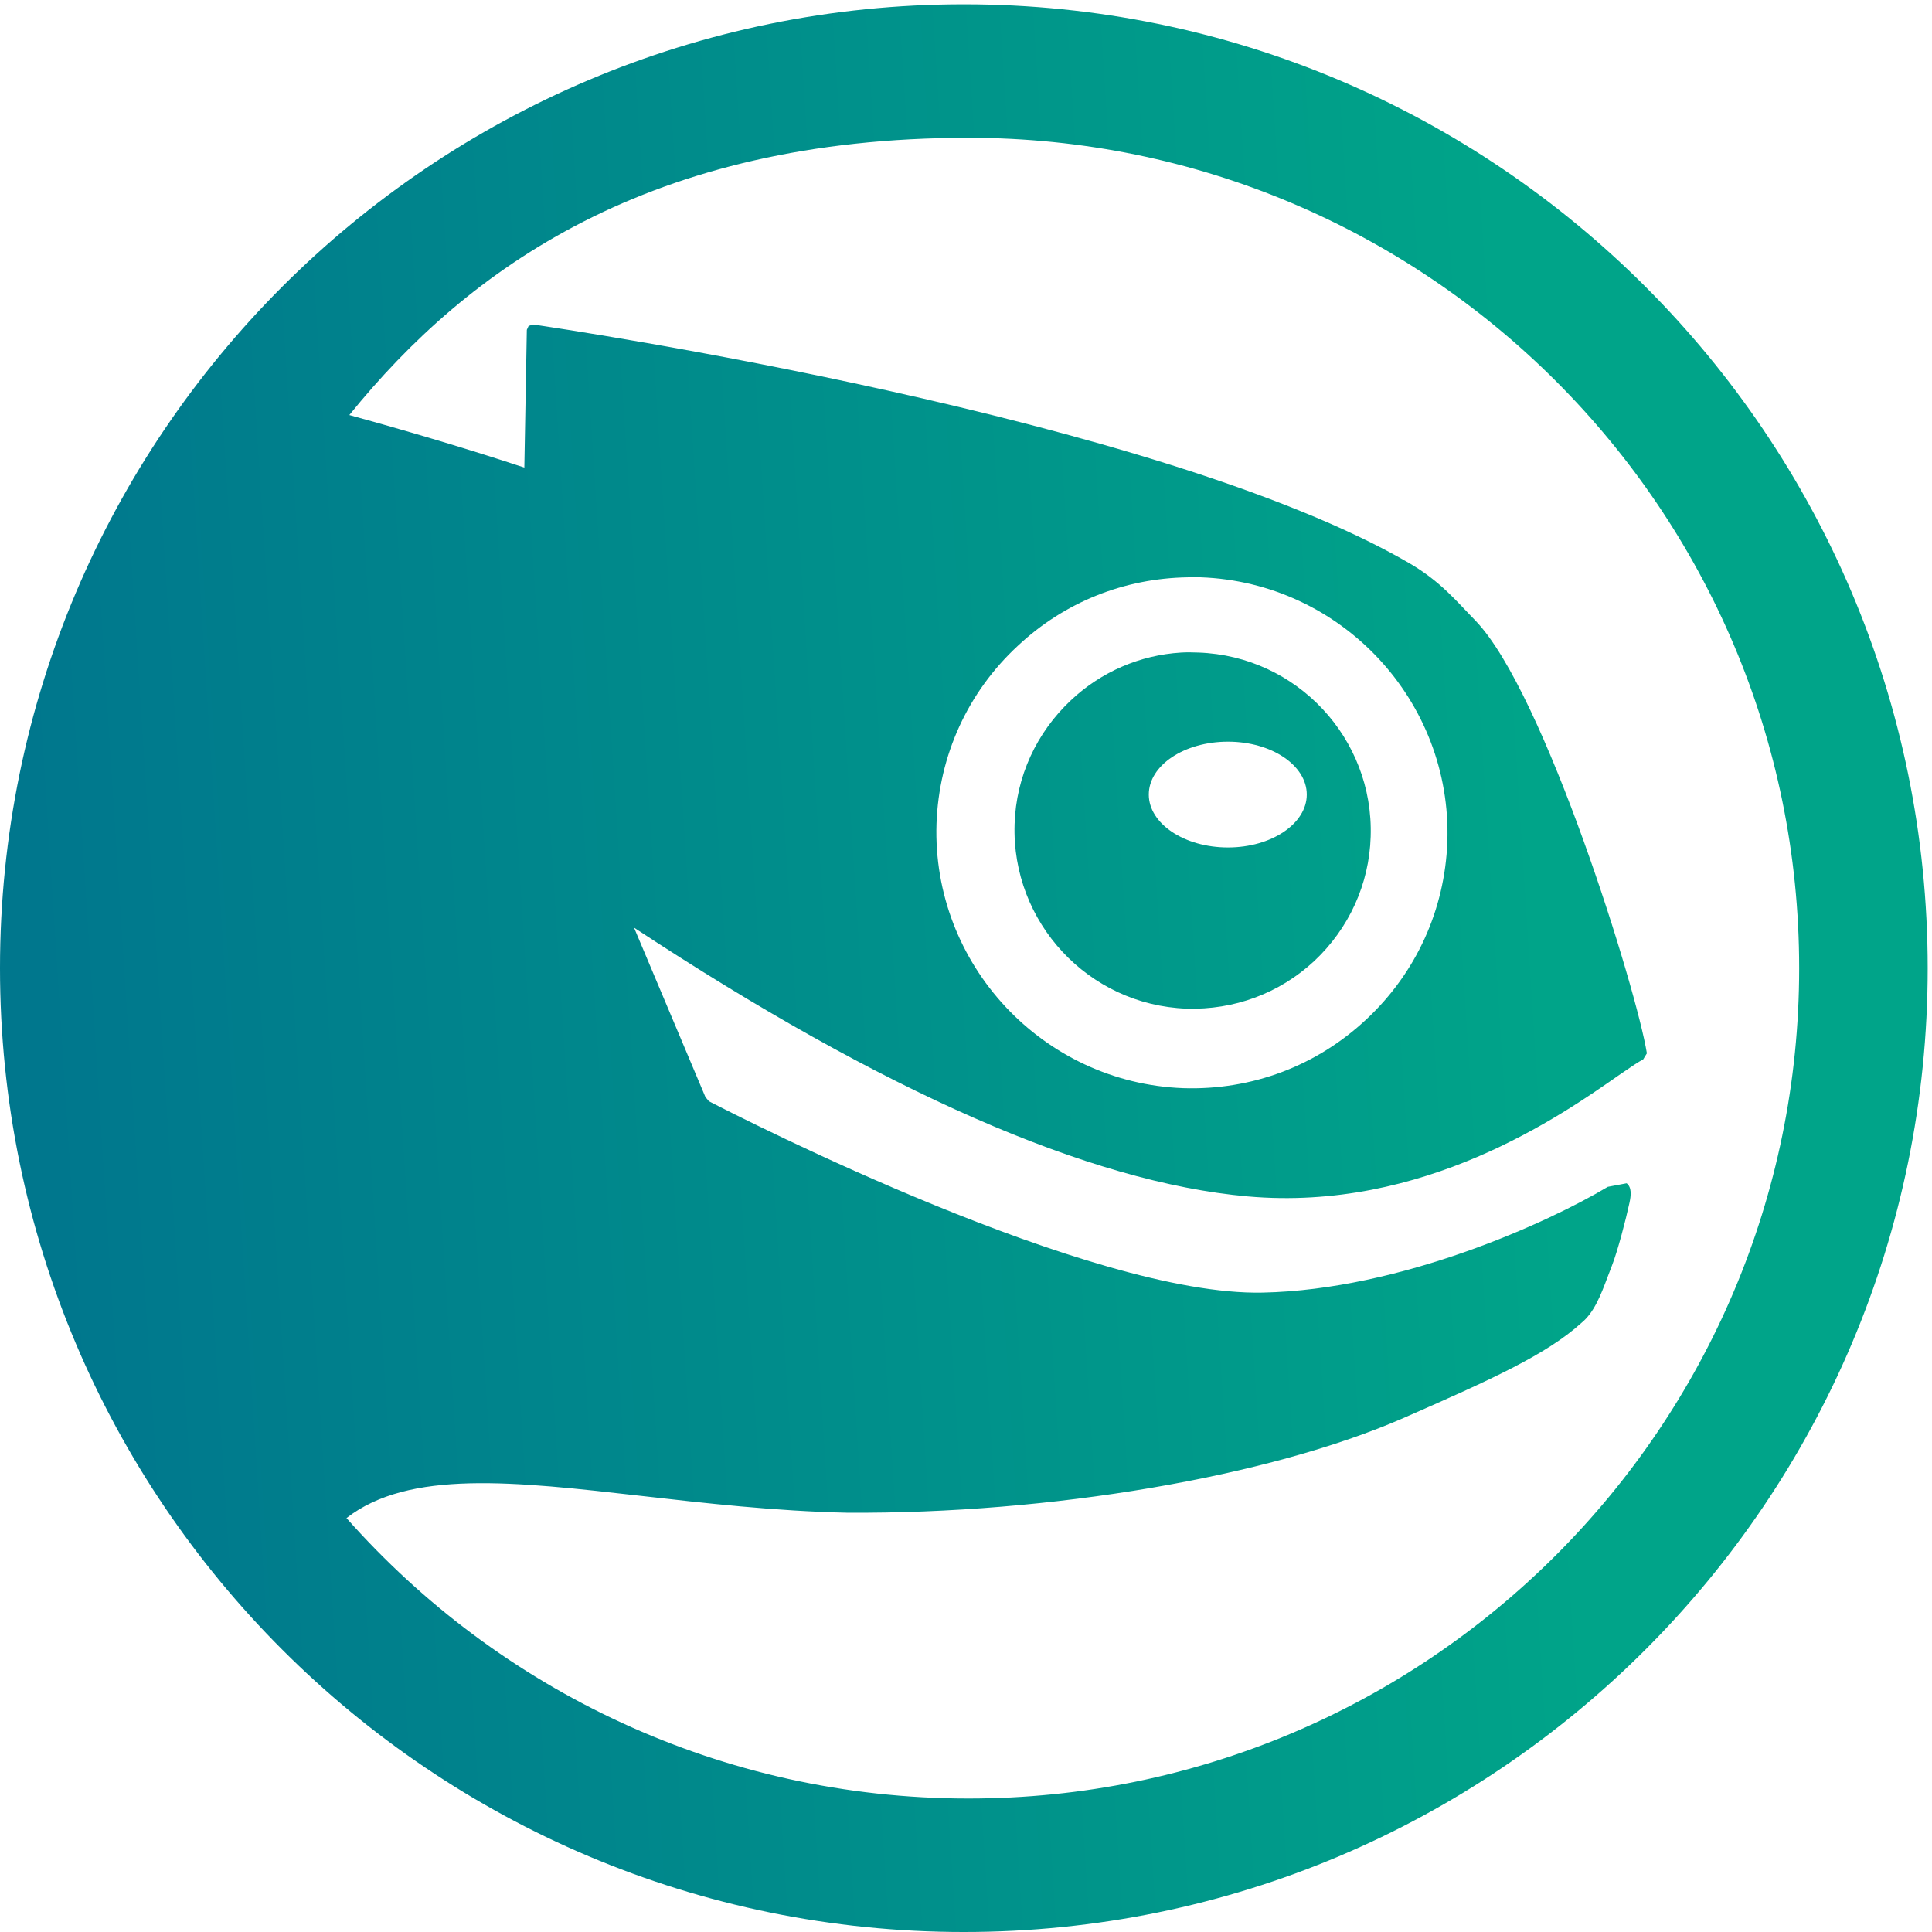
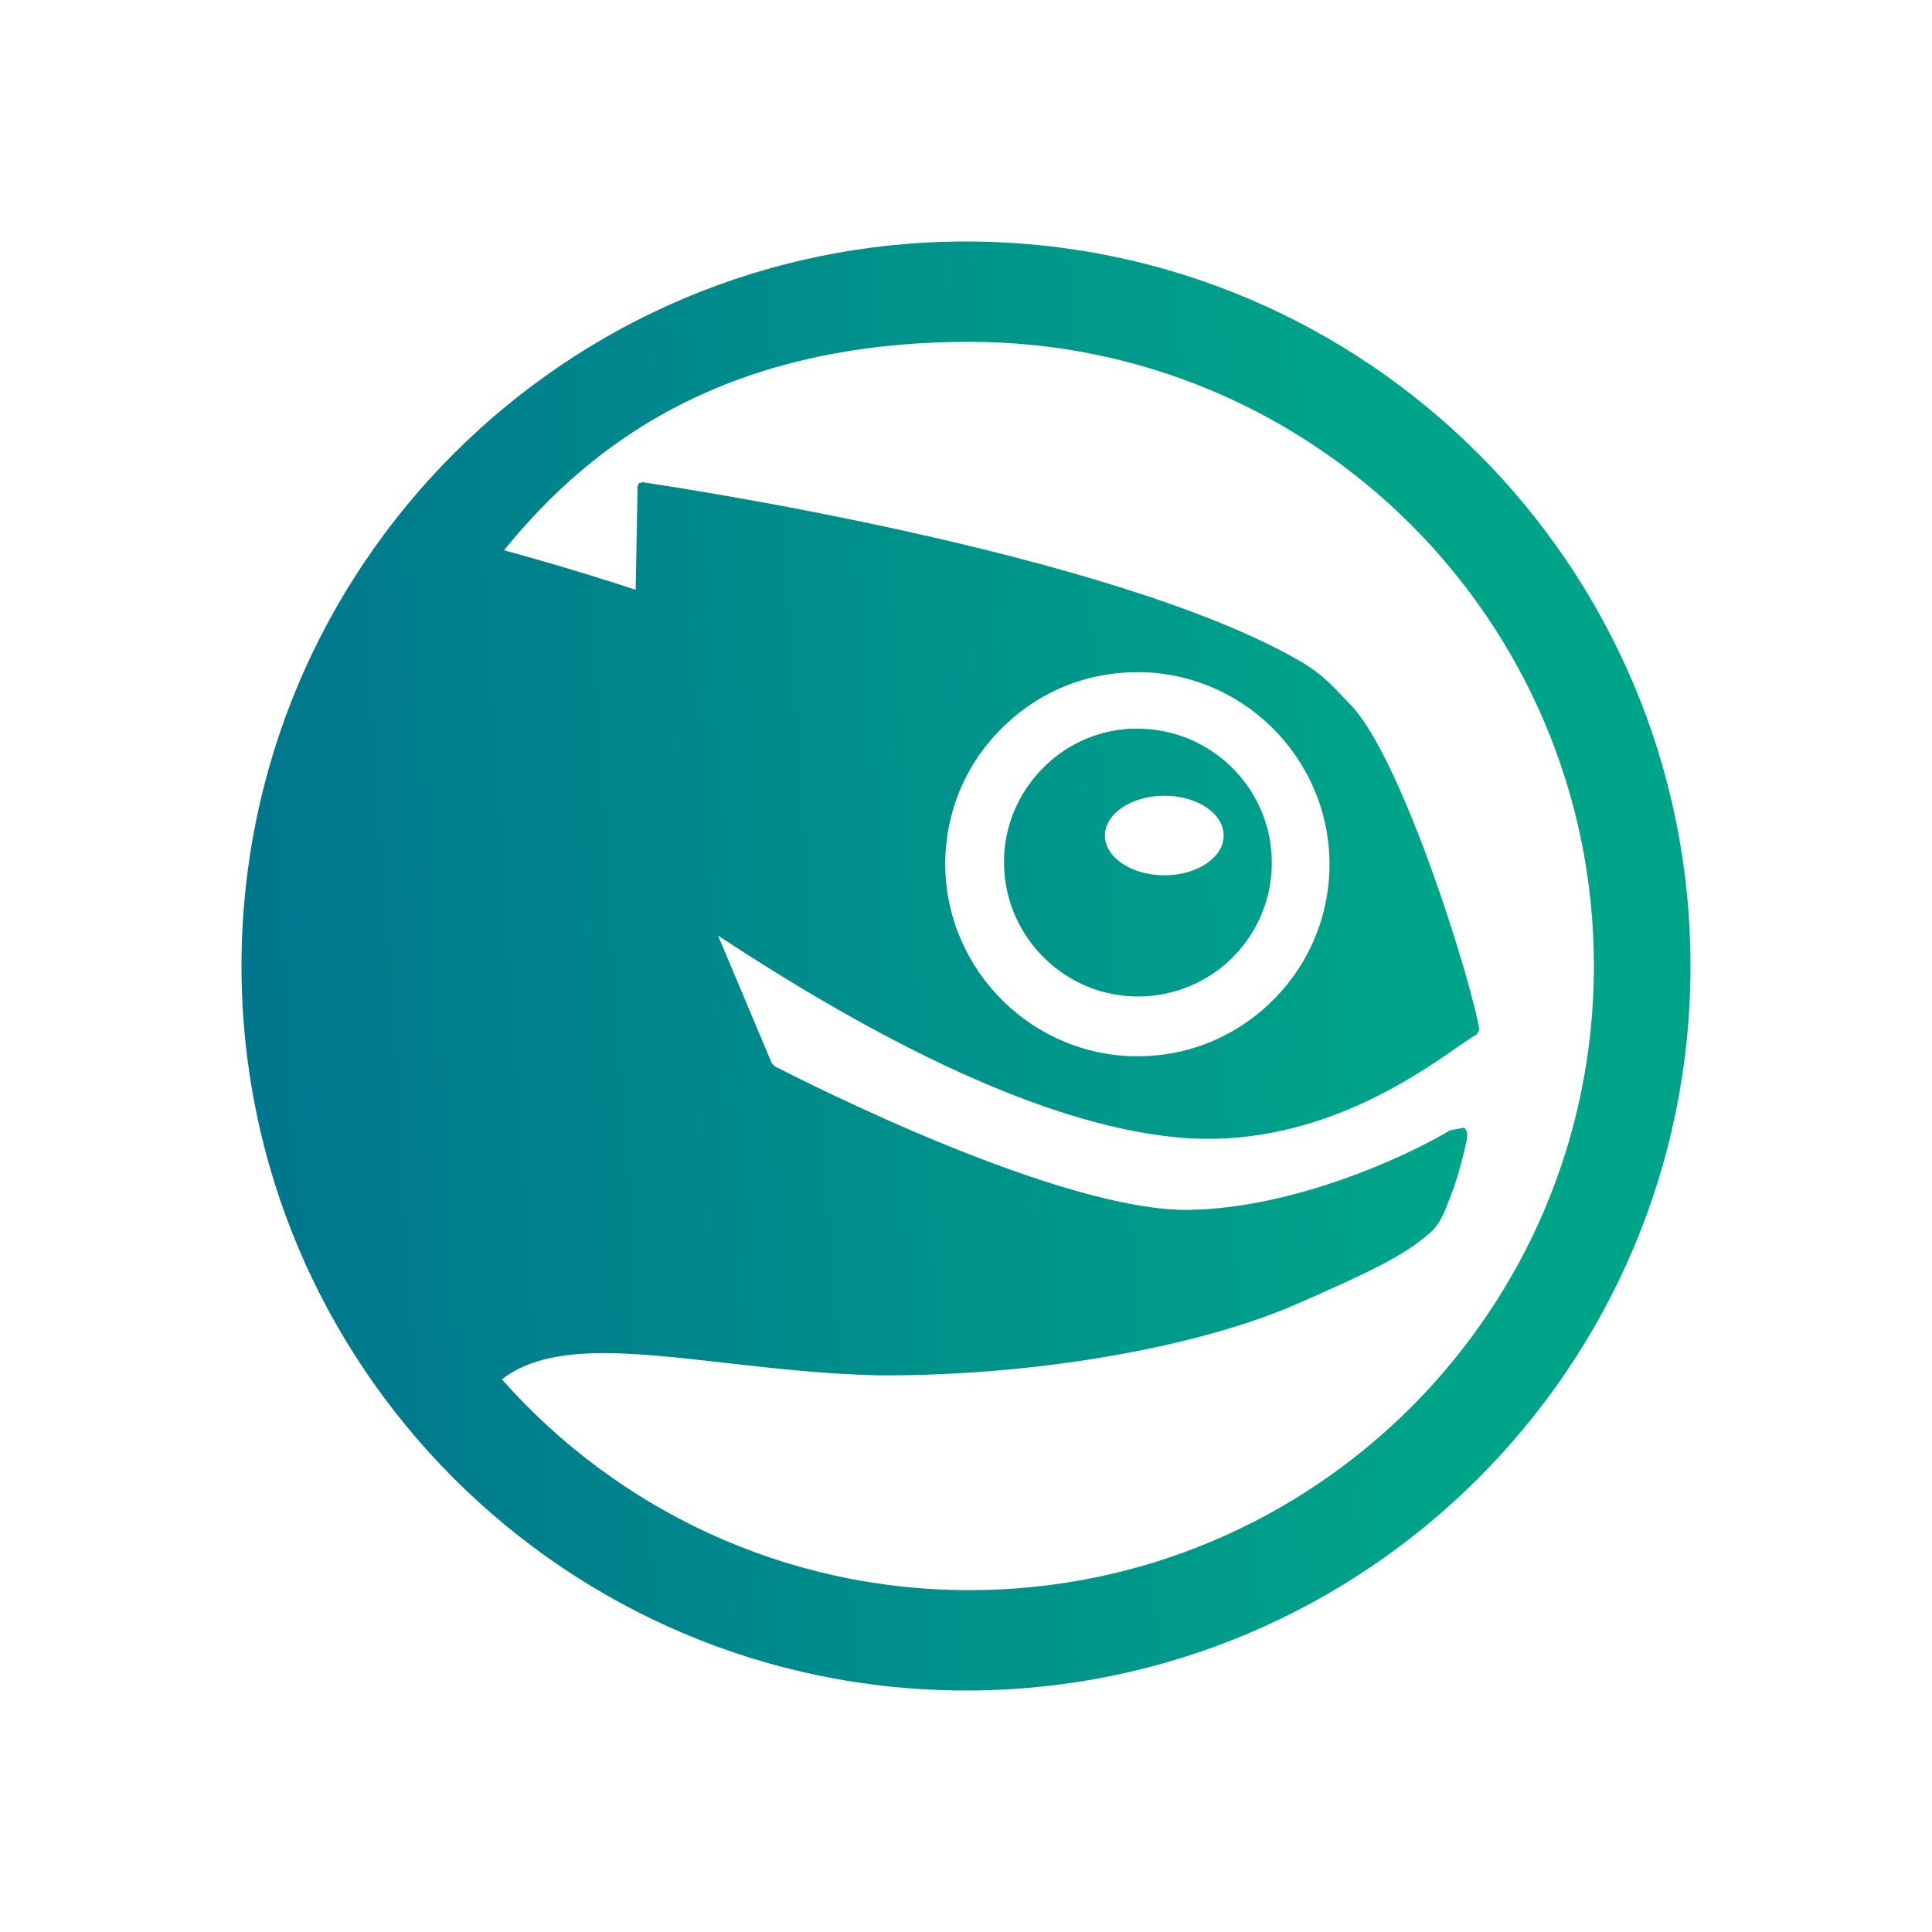
- <svg xmlns="http://www.w3.org/2000/svg" xmlns:xlink="http://www.w3.org/1999/xlink" width="140" height="140" id="svg4589" version="1.0">
-   <defs id="defs4591">
+ <svg xmlns="http://www.w3.org/2000/svg" xmlns:xlink="http://www.w3.org/1999/xlink" viewBox="0 0 32 32" id="svg2" version="1.1" width="32" height="32">
+   <defs id="defs3051">
+     <style type="text/css" id="current-color-scheme">
+       .ColorScheme-Text {
+         color:#31363b;
+       }
+       </style>
+     <linearGradient xlink:href="#linearGradient818" id="linearGradient820" x1="33.156" y1="101" x2="141.844" y2="94" gradientUnits="userSpaceOnUse" gradientTransform="matrix(0.1718121,0,0,0.1718121,-1.18121,-1.181208)" />
    <linearGradient id="linearGradient818">
      <stop style="stop-color:#00778d;stop-opacity:1" offset="0" id="stop814" />
      <stop style="stop-color:#00a489;stop-opacity:1" offset="1" id="stop816" />
    </linearGradient>
-     <style type="text/css" id="current-color-scheme">
-       .ColorScheme-Text {
-         color:#4d4d4d;
-       }
-       </style>
-     <linearGradient xlink:href="#linearGradient818" id="linearGradient820" x1="33.156" y1="101" x2="141.844" y2="94" gradientUnits="userSpaceOnUse" />
+     <linearGradient xlink:href="#linearGradient818" id="linearGradient1408" gradientUnits="userSpaceOnUse" gradientTransform="matrix(0.1288591,0,0,0.1288591,-1.885907,-1.885906)" x1="33.156" y1="101" x2="141.844" y2="94" />
+     <linearGradient xlink:href="#linearGradient818" id="linearGradient1567" gradientUnits="userSpaceOnUse" gradientTransform="matrix(0.1002238,0,0,0.1002238,-40.02237,13.97763)" x1="33.156" y1="101" x2="141.844" y2="94" />
  </defs>
-   <g id="start-here-kde" transform="translate(-30.15625,-29.84375)">
-     <path style="font-size:20.488px;font-family:TrebuchetMS-Bold;fill:url(#linearGradient820);fill-opacity:1;fill-rule:evenodd;stroke:none;stroke-miterlimit:4" d="m 100,30.156 c -38.571,0 -69.844,31.27 -69.844,69.844 0,38.574 31.273,69.844 69.844,69.844 38.571,0 69.844,-31.27 69.844,-69.844 0,-38.574 -31.273,-69.844 -69.844,-69.844 z m 0.334,9.673 c 33.234,0 60.197,26.941 60.197,60.171 0,33.234 -26.967,60.171 -60.197,60.171 -17.945,0 -34.047,-7.865 -45.07,-20.323 4.532,-3.518 12.116,-2.66 21.455,-1.595 4.476,0.509 9.577,1.092 14.843,1.209 14.712,0.086 30.541,-2.6 40.311,-6.869 6.316,-2.77 10.36,-4.594 12.888,-6.894 0.911,-0.748 1.39,-1.997 1.878,-3.293 l 0.334,-0.875 c 0.409,-1.047 0.997,-3.299 1.261,-4.528 0.117,-0.538 0.175,-1.116 -0.206,-1.415 l -1.363,0.257 c -4.287,2.571 -14.997,7.467 -25.031,7.666 -12.433,0.26 -37.492,-12.516 -40.105,-13.866 l -0.257,-0.309 c -0.627,-1.495 -4.377,-10.398 -5.171,-12.271 18.037,11.878 32.992,18.452 44.453,19.474 12.743,1.132 22.683,-5.825 26.934,-8.798 0.83,-0.566 1.464,-1.01 1.724,-1.106 l 0.283,-0.463 c -0.705,-4.479 -7.391,-26.154 -12.425,-31.359 -1.396,-1.428 -2.505,-2.817 -4.759,-4.142 C 114.088,60.052 70.821,53.656 68.795,53.36 l -0.334,0.103 -0.129,0.283 c 0,0 -0.162,8.984 -0.18,9.981 -1.485,-0.491 -6.088,-1.999 -12.682,-3.807 8.604,-10.646 21.789,-20.091 44.865,-20.091 z m 15.898,31.848 c 0.307,-0.005 0.617,-0.01 0.926,0 10.208,0.367 18.228,8.964 17.879,19.165 -0.182,4.935 -2.262,9.494 -5.865,12.863 -3.614,3.386 -8.311,5.151 -13.274,4.991 -10.19,-0.381 -18.21,-8.979 -17.879,-19.165 0.174,-4.942 2.266,-9.531 5.891,-12.888 3.385,-3.174 7.717,-4.896 12.322,-4.965 z m -0.489,5.454 c -2.973,0.181 -5.778,1.388 -7.975,3.447 -2.503,2.35 -3.98,5.532 -4.09,8.978 -0.235,7.121 5.337,13.114 12.451,13.377 3.457,0.107 6.737,-1.104 9.261,-3.447 2.517,-2.361 3.983,-5.571 4.09,-9.004 0.239,-7.132 -5.359,-13.102 -12.477,-13.351 -0.431,-0.016 -0.836,-0.026 -1.261,0 z m 3.396,6.457 c 3.162,0 5.711,1.718 5.711,3.833 0,2.104 -2.549,3.833 -5.711,3.833 -3.172,0 -5.737,-1.732 -5.737,-3.833 0,-2.115 2.564,-3.833 5.737,-3.833 z" id="path2445" class="ColorScheme-Text" />
+   <g id="start-here-kde">
+     <rect style="fill:none;fill-rule:evenodd;stroke:none;stroke-width:1px;stroke-linecap:butt;stroke-linejoin:miter;stroke-opacity:1" id="rect3343" width="32" height="32" x="0" y="0" />
+     <path style="color:#4d4d4d;font-size:20.488px;font-family:TrebuchetMS-Bold;fill:url(#linearGradient820);fill-opacity:1;fill-rule:evenodd;stroke:none;stroke-width:0.172;stroke-miterlimit:4" d="M 16,4 C 9.373,4 4,9.372 4,16 4,22.628 9.373,28 16,28 22.627,28 28,22.628 28,16 28,9.372 22.627,4 16,4 Z m 0.057,1.662 c 5.71,0 10.343,4.629 10.343,10.338 0,5.71 -4.633,10.338 -10.343,10.338 -3.083,0 -5.85,-1.351 -7.744,-3.492 0.779,-0.604 2.082,-0.457 3.686,-0.274 0.769,0.087 1.646,0.188 2.55,0.208 2.528,0.015 5.247,-0.447 6.926,-1.18 1.085,-0.476 1.78,-0.789 2.214,-1.185 0.157,-0.128 0.239,-0.343 0.323,-0.566 l 0.057,-0.15 c 0.07,-0.18 0.171,-0.567 0.217,-0.778 0.02,-0.092 0.03,-0.192 -0.035,-0.243 l -0.234,0.044 c -0.737,0.442 -2.577,1.283 -4.301,1.317 -2.136,0.045 -6.442,-2.15 -6.891,-2.382 l -0.044,-0.053 c -0.108,-0.257 -0.752,-1.787 -0.888,-2.108 3.099,2.041 5.668,3.17 7.638,3.346 2.189,0.195 3.897,-1.001 4.628,-1.512 0.143,-0.097 0.251,-0.174 0.296,-0.19 l 0.049,-0.08 c -0.121,-0.77 -1.27,-4.493 -2.135,-5.388 -0.24,-0.245 -0.43,-0.484 -0.818,-0.712 C 18.421,9.137 10.987,8.038 10.639,7.987 l -0.057,0.018 -0.022,0.049 c 0,0 -0.028,1.544 -0.031,1.715 C 10.273,9.684 9.482,9.425 8.349,9.114 9.827,7.285 12.093,5.662 16.057,5.662 Z m 2.731,5.472 c 0.053,-7.91e-4 0.106,-0.002 0.159,0 1.754,0.063 3.132,1.54 3.072,3.293 -0.031,0.848 -0.389,1.631 -1.008,2.21 -0.621,0.582 -1.428,0.885 -2.281,0.857 -1.751,-0.065 -3.129,-1.543 -3.072,-3.293 0.03,-0.849 0.389,-1.637 1.012,-2.214 0.582,-0.545 1.326,-0.841 2.117,-0.853 z m -0.084,0.937 c -0.511,0.031 -0.993,0.238 -1.37,0.592 -0.43,0.404 -0.684,0.95 -0.703,1.543 -0.04,1.223 0.917,2.253 2.139,2.298 0.594,0.018 1.157,-0.19 1.591,-0.592 0.432,-0.406 0.684,-0.957 0.703,-1.547 0.041,-1.225 -0.921,-2.251 -2.144,-2.294 -0.074,-0.003 -0.144,-0.004 -0.217,0 z m 0.583,1.109 c 0.543,0 0.981,0.295 0.981,0.659 0,0.362 -0.438,0.659 -0.981,0.659 -0.545,0 -0.986,-0.298 -0.986,-0.659 0,-0.363 0.441,-0.659 0.986,-0.659 z" id="path2445" class="ColorScheme-Text" />
+   </g>
+   <g id="16-16-start-here-kde">
+     <path style="fill:none" d="m -38,16 v 16 h 16 V 16 Z" id="path17" />
+     <path style="color:#4d4d4d;font-size:20.488px;font-family:TrebuchetMS-Bold;fill:url(#linearGradient1567);fill-opacity:1;fill-rule:evenodd;stroke:none;stroke-width:0.1;stroke-miterlimit:4" d="m -30,17 c -3.866,0 -7,3.134 -7,7 0,3.866 3.134,7 7,7 3.866,0 7,-3.134 7,-7 0,-3.866 -3.134,-7 -7,-7 z m 0.034,0.969 c 3.331,0 6.033,2.7 6.033,6.031 0,3.331 -2.703,6.031 -6.033,6.031 -1.798,0 -3.412,-0.788 -4.517,-2.037 0.454,-0.353 1.214,-0.267 2.15,-0.16 0.449,0.051 0.96,0.109 1.488,0.121 1.474,0.008 3.061,-0.261 4.04,-0.688 0.633,-0.278 1.038,-0.46 1.292,-0.691 0.091,-0.075 0.139,-0.2 0.188,-0.33 l 0.034,-0.088 c 0.041,-0.105 0.1,-0.331 0.126,-0.454 0.012,-0.054 0.018,-0.112 -0.021,-0.142 l -0.137,0.026 c -0.43,0.258 -1.503,0.748 -2.509,0.768 -1.246,0.026 -3.758,-1.254 -4.02,-1.39 l -0.026,-0.031 c -0.063,-0.15 -0.439,-1.042 -0.518,-1.23 1.808,1.19 3.307,1.849 4.455,1.952 1.277,0.113 2.273,-0.584 2.699,-0.882 0.083,-0.057 0.147,-0.101 0.173,-0.111 l 0.028,-0.046 c -0.071,-0.449 -0.741,-2.621 -1.245,-3.143 -0.14,-0.143 -0.251,-0.282 -0.477,-0.415 -1.826,-1.064 -6.163,-1.706 -6.366,-1.735 l -0.034,0.01 -0.013,0.028 c 0,0 -0.016,0.9 -0.018,1 -0.149,-0.049 -0.61,-0.2 -1.271,-0.382 0.862,-1.067 2.184,-2.014 4.497,-2.014 z m 1.593,3.192 c 0.031,-4.61e-4 0.062,-0.001 0.093,0 1.023,0.037 1.827,0.898 1.792,1.921 -0.018,0.495 -0.227,0.952 -0.588,1.289 -0.362,0.339 -0.833,0.516 -1.33,0.5 -1.021,-0.038 -1.825,-0.9 -1.792,-1.921 0.017,-0.495 0.227,-0.955 0.59,-1.292 0.339,-0.318 0.773,-0.491 1.235,-0.498 z m -0.049,0.547 c -0.298,0.018 -0.579,0.139 -0.799,0.345 -0.251,0.236 -0.399,0.554 -0.41,0.9 -0.024,0.714 0.535,1.314 1.248,1.341 0.346,0.011 0.675,-0.111 0.928,-0.345 0.252,-0.237 0.399,-0.558 0.41,-0.902 0.024,-0.715 -0.537,-1.313 -1.25,-1.338 -0.043,-0.002 -0.084,-0.003 -0.126,0 z m 0.34,0.647 c 0.317,0 0.572,0.172 0.572,0.384 0,0.211 -0.255,0.384 -0.572,0.384 -0.318,0 -0.575,-0.174 -0.575,-0.384 0,-0.212 0.257,-0.384 0.575,-0.384 z" id="path2445-5" class="ColorScheme-Text" />
+   </g>
+   <g id="22-22-start-here-kde" transform="translate(-22,10)">
+     <path style="color:#4d4d4d;font-size:20.488px;font-family:TrebuchetMS-Bold;fill:url(#linearGradient1408);fill-opacity:1;fill-rule:evenodd;stroke:none;stroke-width:0.129;stroke-miterlimit:4" d="m 11,2 c -4.97,0 -9,4.029 -9,9 0,4.971 4.03,9 9,9 4.97,0 9,-4.029 9,-9 0,-4.971 -4.03,-9 -9,-9 z m 0.043,1.246 c 4.282,0 7.757,3.472 7.757,7.754 0,4.282 -3.475,7.754 -7.757,7.754 -2.312,0 -4.387,-1.013 -5.808,-2.619 0.584,-0.453 1.561,-0.343 2.765,-0.206 0.577,0.066 1.234,0.141 1.913,0.156 1.896,0.011 3.936,-0.335 5.194,-0.885 0.814,-0.357 1.335,-0.592 1.661,-0.888 0.117,-0.096 0.179,-0.257 0.242,-0.424 l 0.043,-0.113 c 0.053,-0.135 0.128,-0.425 0.162,-0.583 0.015,-0.069 0.023,-0.144 -0.027,-0.182 l -0.176,0.033 c -0.552,0.331 -1.933,0.962 -3.225,0.988 -1.602,0.034 -4.831,-1.613 -5.168,-1.787 l -0.033,-0.04 c -0.081,-0.193 -0.564,-1.34 -0.666,-1.581 2.324,1.531 4.251,2.378 5.728,2.509 1.642,0.146 2.923,-0.751 3.471,-1.134 0.107,-0.073 0.189,-0.13 0.222,-0.143 l 0.036,-0.06 C 17.287,11.218 16.426,8.425 15.777,7.755 15.597,7.571 15.454,7.392 15.164,7.221 12.815,5.852 7.24,5.028 6.979,4.99 l -0.043,0.013 -0.017,0.036 c 0,0 -0.021,1.158 -0.023,1.286 C 6.705,6.263 6.112,6.068 5.262,5.835 6.371,4.464 8.07,3.246 11.043,3.246 Z m 2.049,4.104 c 0.04,-5.94e-4 0.08,-0.001 0.119,0 1.315,0.047 2.349,1.155 2.304,2.47 -0.023,0.636 -0.291,1.223 -0.756,1.657 -0.466,0.436 -1.071,0.664 -1.71,0.643 -1.313,-0.049 -2.347,-1.157 -2.304,-2.47 0.022,-0.637 0.292,-1.228 0.759,-1.661 0.436,-0.409 0.994,-0.631 1.588,-0.64 z m -0.063,0.703 c -0.383,0.023 -0.745,0.179 -1.028,0.444 -0.323,0.303 -0.513,0.713 -0.527,1.157 -0.03,0.918 0.688,1.69 1.604,1.724 0.445,0.014 0.868,-0.142 1.193,-0.444 0.324,-0.304 0.513,-0.718 0.527,-1.16 0.031,-0.919 -0.691,-1.688 -1.608,-1.72 -0.056,-0.002 -0.108,-0.003 -0.162,0 z m 0.438,0.832 c 0.407,0 0.736,0.221 0.736,0.494 0,0.271 -0.328,0.494 -0.736,0.494 -0.409,0 -0.739,-0.223 -0.739,-0.494 0,-0.273 0.33,-0.494 0.739,-0.494 z" id="path2445-7" class="ColorScheme-Text" />
+     <rect style="fill:none;fill-opacity:1;stroke:none" id="rect4150" width="22" height="22" x="0" y="0" />
  </g>
</svg>
